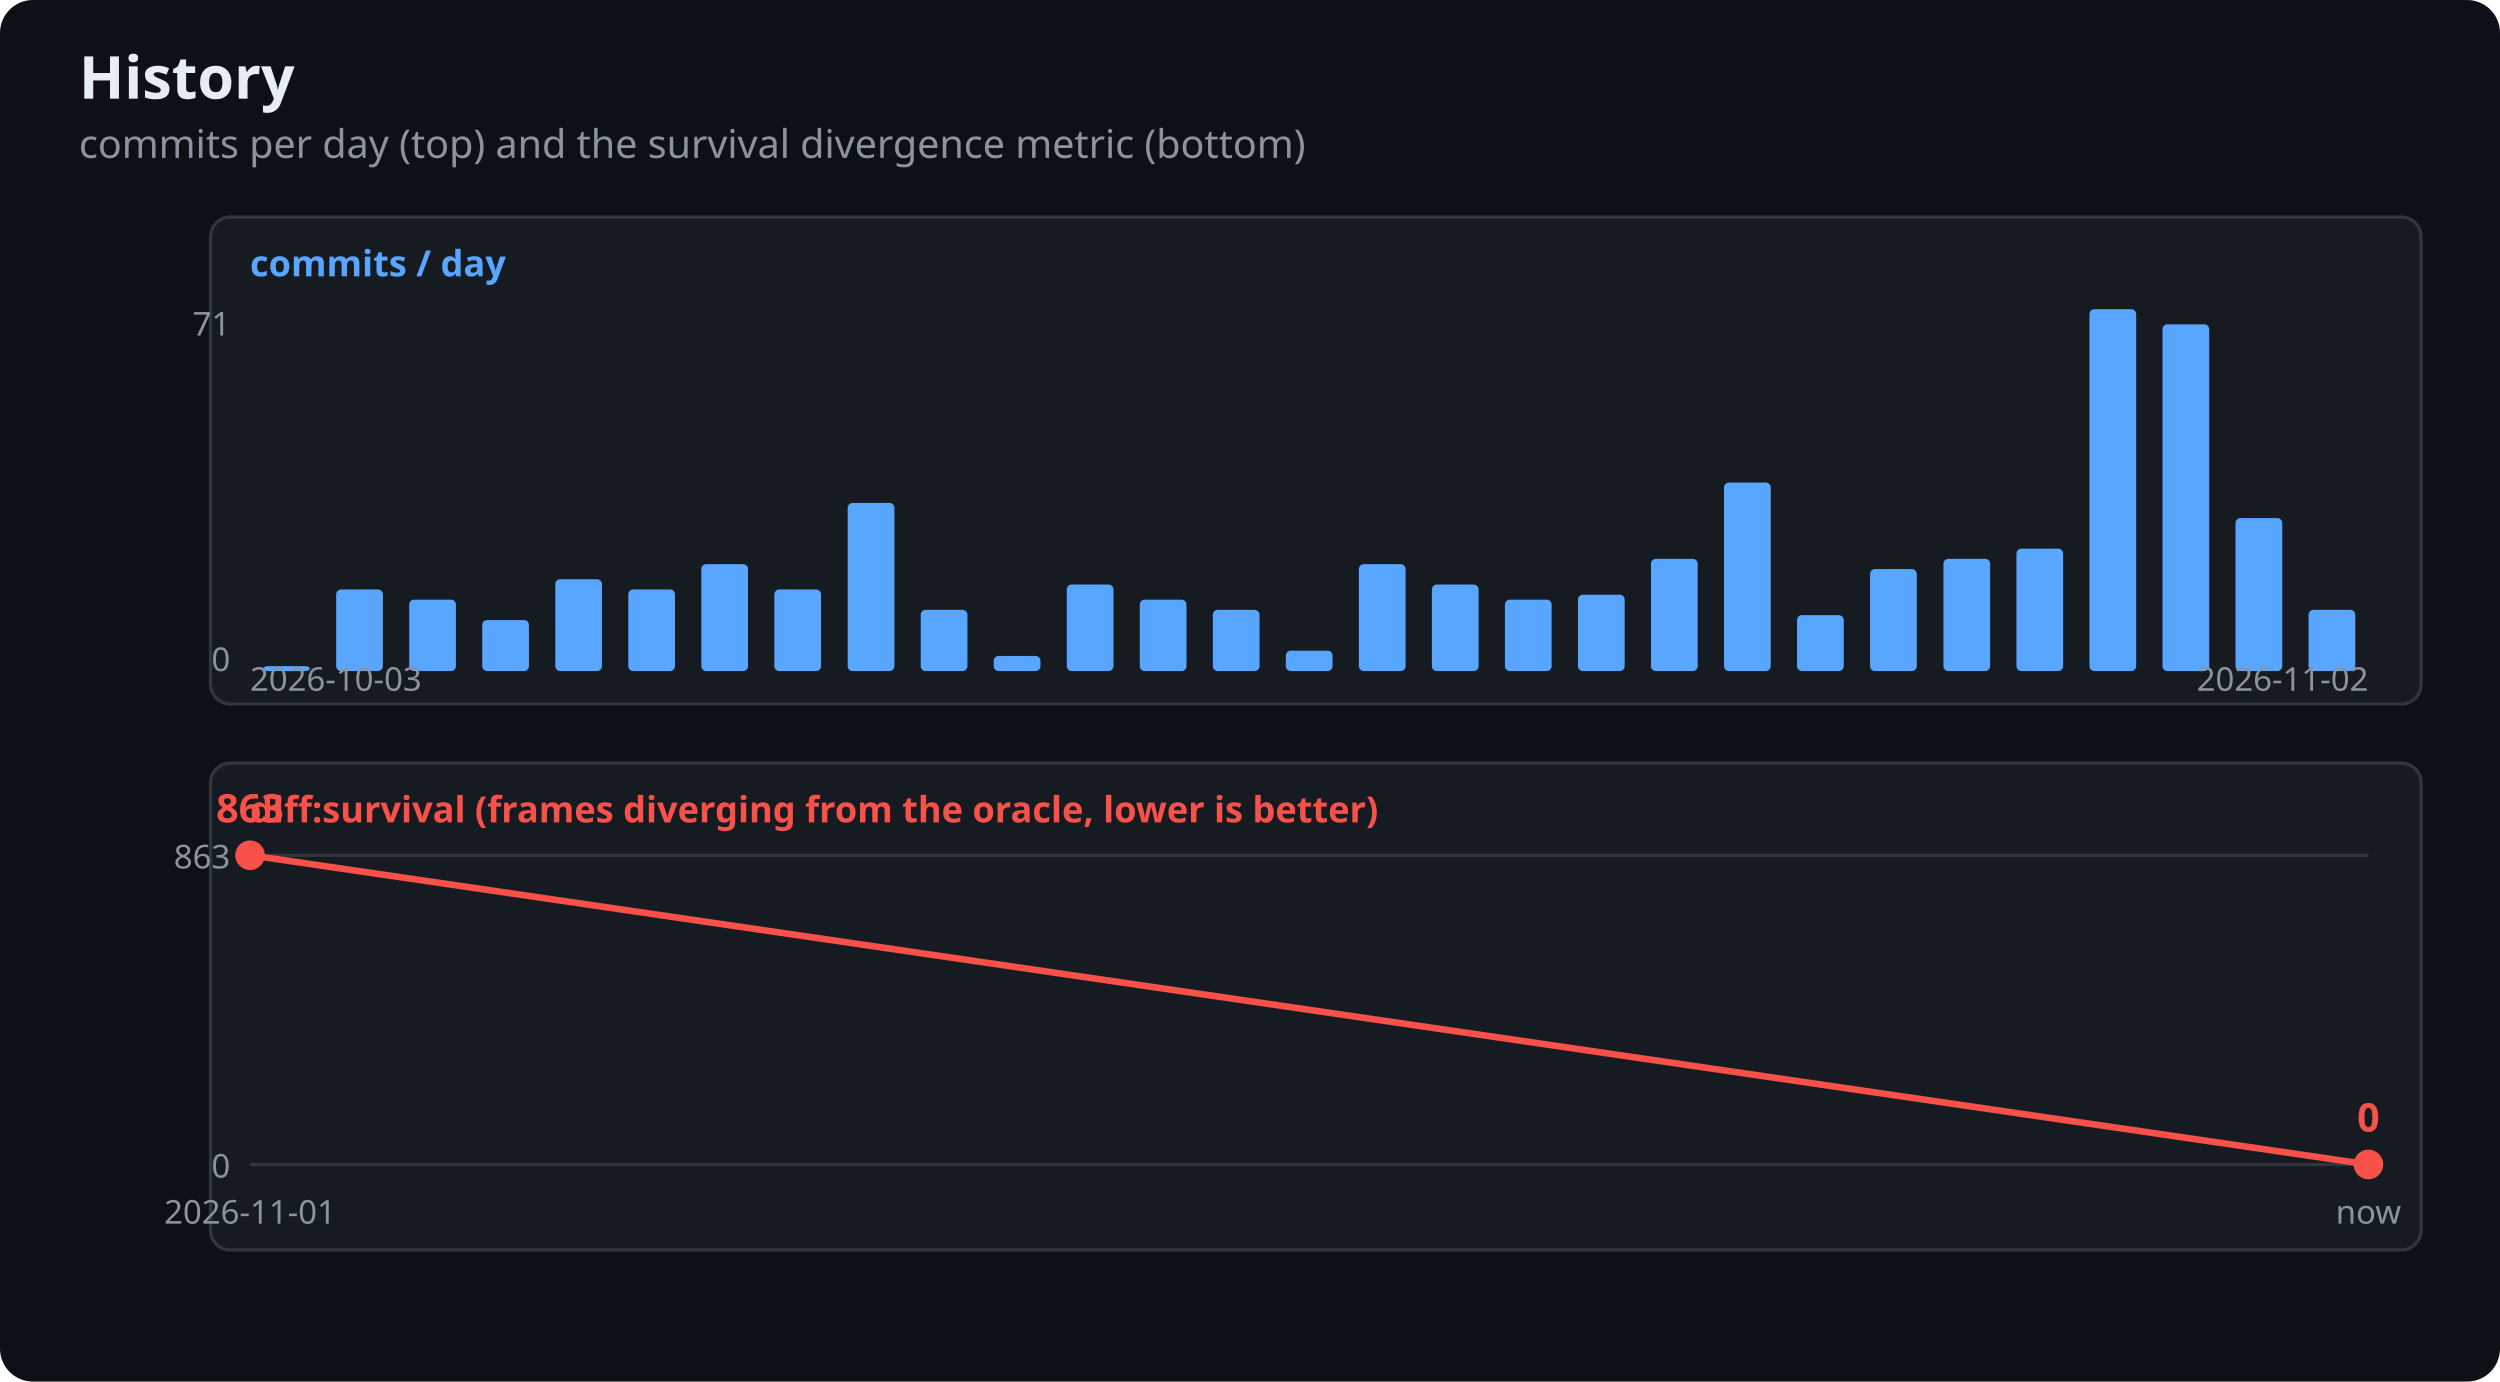
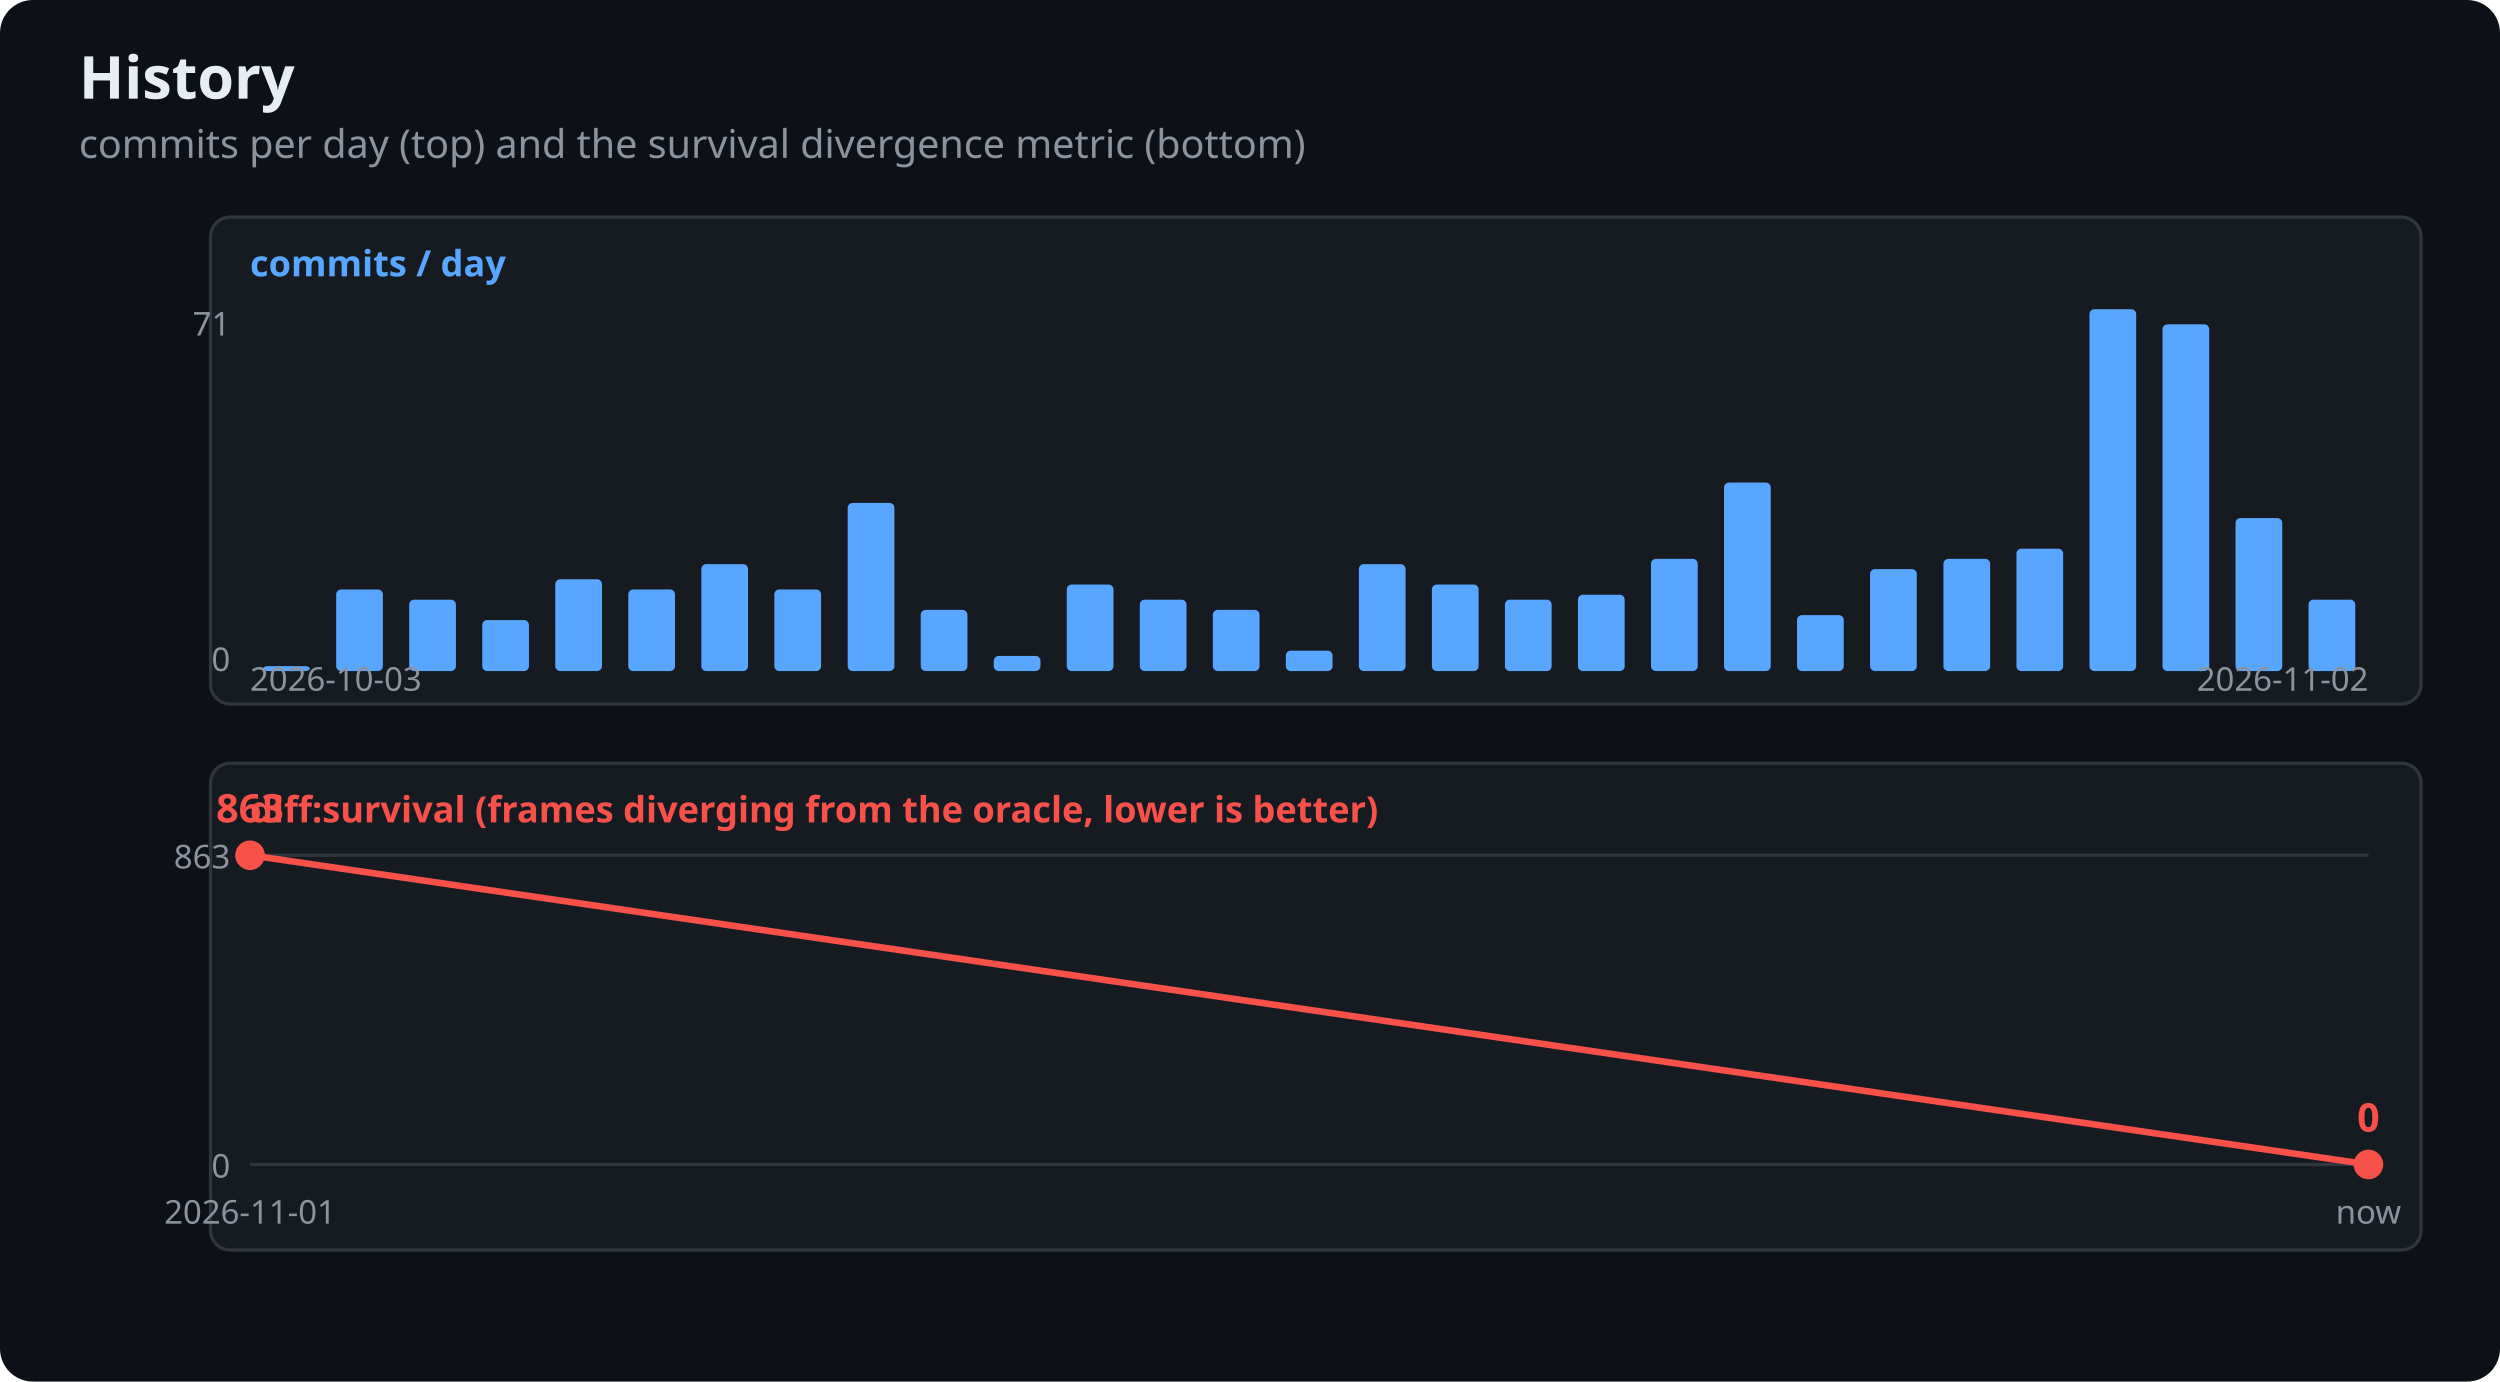
<svg xmlns="http://www.w3.org/2000/svg" width="760" height="420" viewBox="0 0 760 420" font-family="Segoe UI,Ubuntu,sans-serif">
  <rect width="760" height="420" rx="10" fill="#0d1117" />
  <text x="24" y="30" fill="#e6edf3" font-size="18" font-weight="600">History</text>
  <text x="24" y="48" fill="#8b949e" font-size="12">commits per day (top) and the survival divergence metric (bottom)</text>
  <rect x="64" y="66" width="672" height="148" fill="#161b22" stroke="#30363d" rx="6" />
  <text x="76" y="84" fill="#58a6ff" font-size="11" font-weight="600">commits / day</text>
  <rect x="80.0" y="202.5" width="14.2" height="1.5" fill="#58a6ff" rx="1.5" />
  <rect x="102.2" y="179.2" width="14.2" height="24.8" fill="#58a6ff" rx="1.5" />
  <rect x="124.4" y="182.3" width="14.2" height="21.7" fill="#58a6ff" rx="1.5" />
  <rect x="146.6" y="188.5" width="14.2" height="15.5" fill="#58a6ff" rx="1.5" />
  <rect x="168.8" y="176.1" width="14.2" height="27.9" fill="#58a6ff" rx="1.5" />
  <rect x="191.0" y="179.2" width="14.2" height="24.8" fill="#58a6ff" rx="1.5" />
  <rect x="213.2" y="171.5" width="14.2" height="32.5" fill="#58a6ff" rx="1.5" />
  <rect x="235.4" y="179.2" width="14.2" height="24.8" fill="#58a6ff" rx="1.5" />
  <rect x="257.7" y="152.9" width="14.2" height="51.1" fill="#58a6ff" rx="1.5" />
  <rect x="279.9" y="185.4" width="14.2" height="18.6" fill="#58a6ff" rx="1.5" />
  <rect x="302.1" y="199.4" width="14.2" height="4.6" fill="#58a6ff" rx="1.5" />
  <rect x="324.3" y="177.7" width="14.2" height="26.3" fill="#58a6ff" rx="1.5" />
  <rect x="346.5" y="182.3" width="14.2" height="21.7" fill="#58a6ff" rx="1.5" />
  <rect x="368.7" y="185.4" width="14.2" height="18.6" fill="#58a6ff" rx="1.5" />
  <rect x="390.9" y="197.8" width="14.2" height="6.2" fill="#58a6ff" rx="1.5" />
  <rect x="413.1" y="171.5" width="14.2" height="32.5" fill="#58a6ff" rx="1.5" />
  <rect x="435.3" y="177.7" width="14.2" height="26.3" fill="#58a6ff" rx="1.5" />
  <rect x="457.5" y="182.3" width="14.2" height="21.7" fill="#58a6ff" rx="1.5" />
  <rect x="479.7" y="180.8" width="14.2" height="23.2" fill="#58a6ff" rx="1.5" />
  <rect x="501.9" y="169.9" width="14.2" height="34.1" fill="#58a6ff" rx="1.5" />
  <rect x="524.1" y="146.7" width="14.2" height="57.3" fill="#58a6ff" rx="1.5" />
  <rect x="546.3" y="187.0" width="14.2" height="17.0" fill="#58a6ff" rx="1.5" />
  <rect x="568.5" y="173.0" width="14.2" height="31.0" fill="#58a6ff" rx="1.5" />
  <rect x="590.8" y="169.9" width="14.2" height="34.1" fill="#58a6ff" rx="1.5" />
  <rect x="613.0" y="166.8" width="14.2" height="37.2" fill="#58a6ff" rx="1.5" />
  <rect x="635.2" y="94.0" width="14.2" height="110.0" fill="#58a6ff" rx="1.5" />
  <rect x="657.4" y="98.6" width="14.2" height="105.4" fill="#58a6ff" rx="1.5" />
  <rect x="679.6" y="157.5" width="14.2" height="46.5" fill="#58a6ff" rx="1.5" />
-   <rect x="701.8" y="185.4" width="14.2" height="18.6" fill="#58a6ff" rx="1.5" />
+   <rect x="701.8" y="182.3" width="14.2" height="21.7" fill="#58a6ff" rx="1.5" />
  <text x="70" y="102" fill="#8b949e" font-size="10" text-anchor="end">71</text>
  <text x="70" y="204" fill="#8b949e" font-size="10" text-anchor="end">0</text>
  <text x="76" y="210" fill="#8b949e" font-size="10">2026-10-03</text>
  <text x="720" y="210" fill="#8b949e" font-size="10" text-anchor="end">2026-11-02</text>
  <rect x="64" y="232" width="672" height="148" fill="#161b22" stroke="#30363d" rx="6" />
  <text x="76" y="250" fill="#f85149" font-size="11" font-weight="600">diff:survival (frames diverging from the oracle, lower is better)</text>
  <line x1="76" y1="354.0" x2="720" y2="354.0" stroke="#30363d" stroke-width="1" />
  <text x="70" y="358.0" fill="#8b949e" font-size="10" text-anchor="end">0</text>
  <line x1="76" y1="260.0" x2="720" y2="260.0" stroke="#30363d" stroke-width="1" />
  <text x="70" y="264.0" fill="#8b949e" font-size="10" text-anchor="end">863</text>
  <circle cx="76.0" cy="260.0" r="4.5" fill="#f85149" />
  <text x="76.0" y="250.0" fill="#f85149" font-size="12" font-weight="600" text-anchor="middle">863</text>
  <text x="76.0" y="372" fill="#8b949e" font-size="10" text-anchor="middle">2026-11-01</text>
  <circle cx="720.0" cy="354.0" r="4.5" fill="#f85149" />
  <text x="720.0" y="344.0" fill="#f85149" font-size="12" font-weight="600" text-anchor="middle">0</text>
  <text x="720.0" y="372" fill="#8b949e" font-size="10" text-anchor="middle">now</text>
  <polyline points="76.0,260.0 720.0,354.0" fill="none" stroke="#f85149" stroke-width="2" />
</svg>
